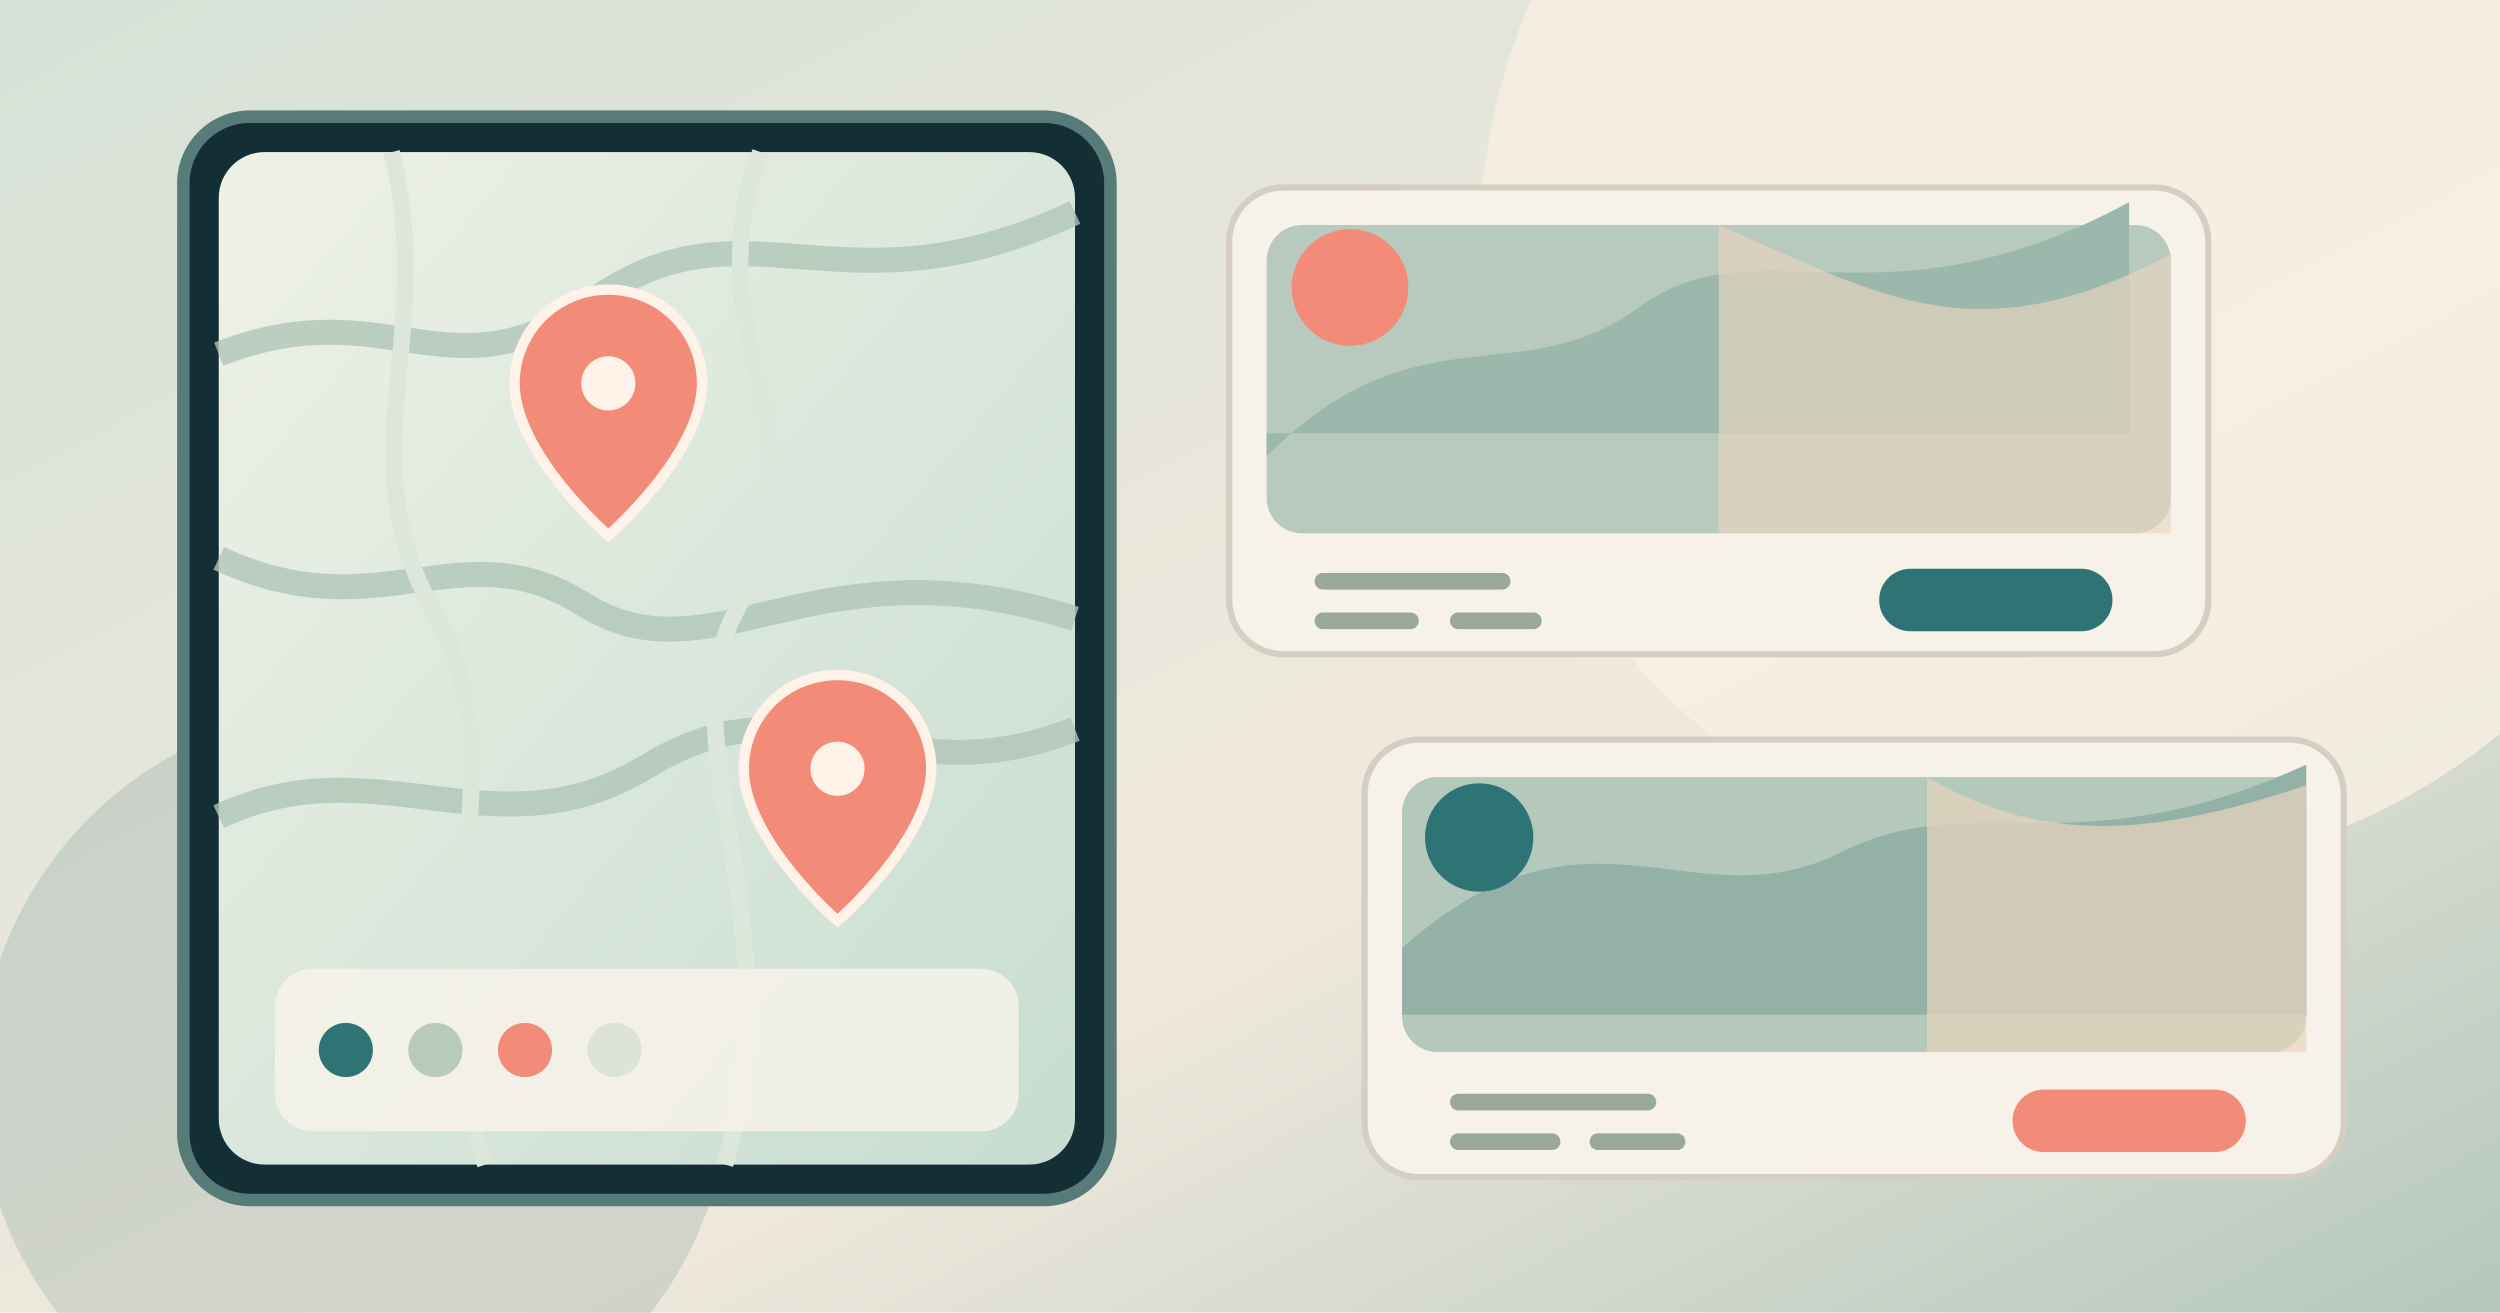
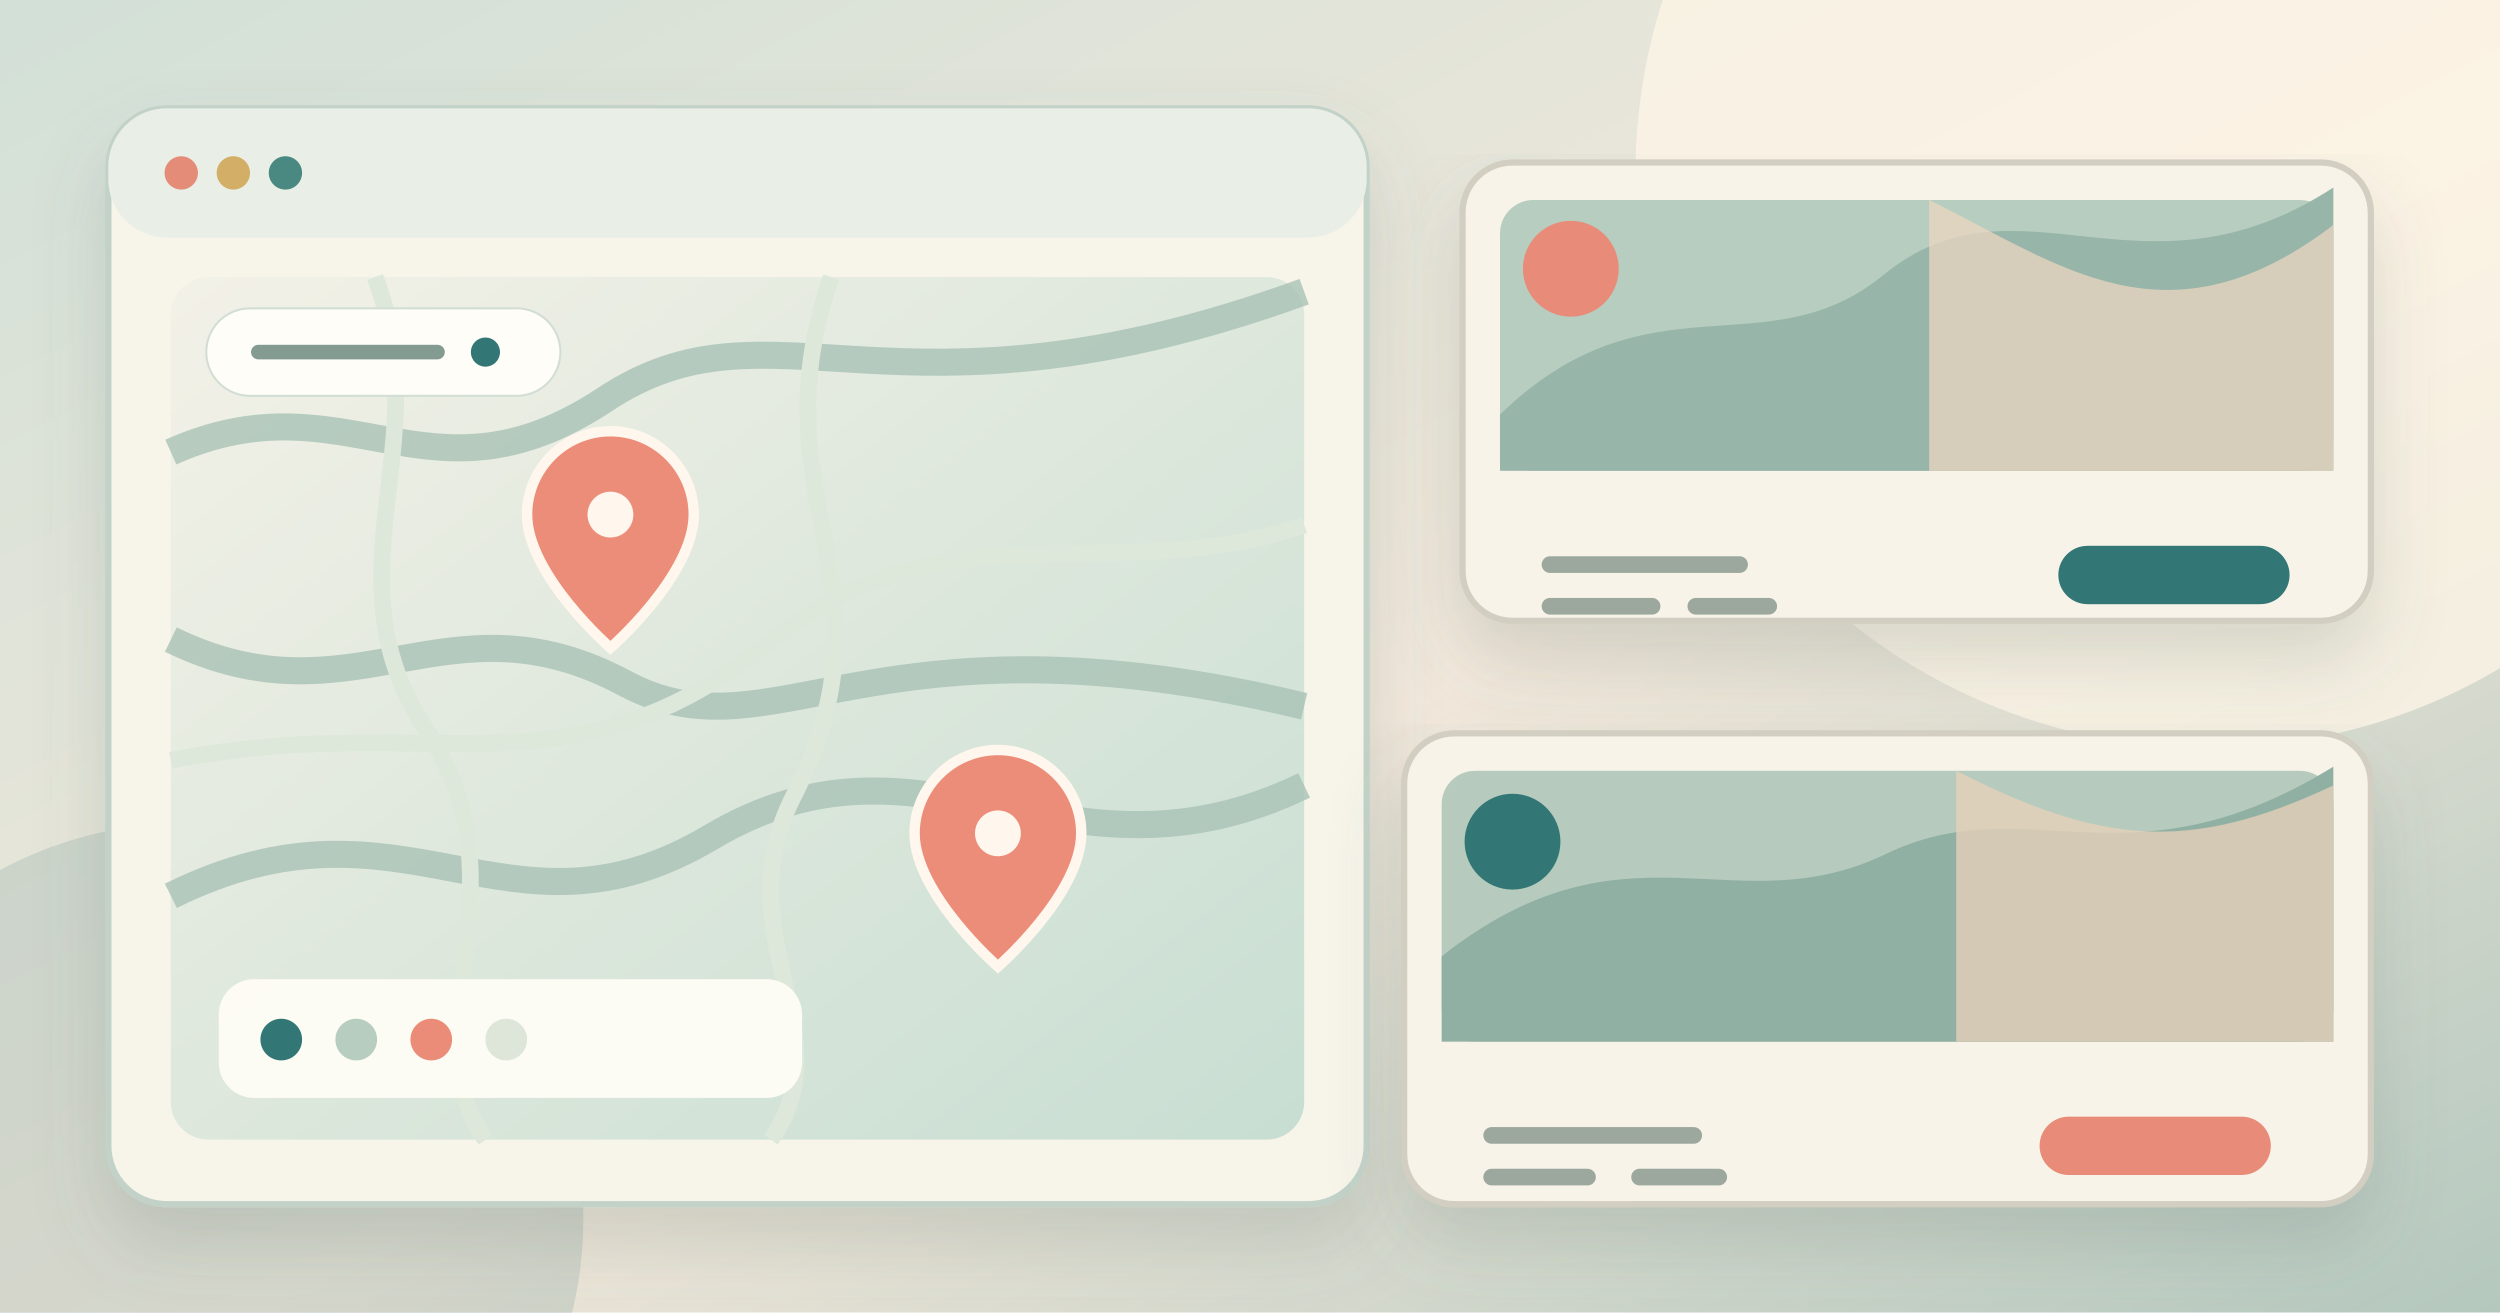
<svg xmlns="http://www.w3.org/2000/svg" viewBox="0 0 1200 630" fill="none">
  <defs>
    <linearGradient id="bg" x1="0" y1="0" x2="1" y2="1">
-       <stop stop-color="#D6E1D7" />
-       <stop offset=".6" stop-color="#F1E9DD" />
-       <stop offset="1" stop-color="#B4C7BD" />
+       <stop stop-color="#D2E0D7" />
+       <stop offset=".55" stop-color="#F2E8DB" />
+       <stop offset="1" stop-color="#B4C8BE" />
    </linearGradient>
    <linearGradient id="map" x1="0" y1="0" x2="1" y2="1">
-       <stop stop-color="#EFF1E6" />
-       <stop offset="1" stop-color="#C7DDD2" />
+       <stop stop-color="#F3F1E7" />
+       <stop offset="1" stop-color="#C8DED2" />
    </linearGradient>
+     <filter id="shadow" x="-10%" y="-10%" width="125%" height="140%">
+       <feDropShadow dx="0" dy="18" stdDeviation="17" flood-color="#56716B" flood-opacity=".2" />
+     </filter>
  </defs>
  <rect width="1200" height="630" fill="url(#bg)" />
-   <circle cx="1010" cy="120" r="300" fill="#F7F0E4" opacity=".8" />
-   <circle cx="170" cy="520" r="180" fill="#35686A" opacity=".16" />
-   <rect x="88" y="56" width="445" height="520" rx="32" fill="#132F35" stroke="#567B78" stroke-width="6" />
-   <rect x="105" y="73" width="411" height="486" rx="22" fill="url(#map)" />
-   <path d="M105 170c82-32 110 24 180-26 74-52 118 11 231-42M105 268c77 36 116-15 175 22 62 39 111-33 236 7M105 392c76-36 133 21 207-25 75-45 116 18 204-17" stroke="#AFC5B8" stroke-width="12" opacity=".8" />
-   <path d="M188 73c22 90-22 145 20 220 45 82-12 155 25 266M365 73c-34 91 36 134-11 219-35 63 28 146-6 267" stroke="#DDE6DB" stroke-width="8" />
-   <g fill="#F28B78" stroke="#FFF2E8" stroke-width="5">
-     <path d="M247 184c0-25 20-45 45-45s45 20 45 45c0 34-45 73-45 73s-45-39-45-73z" />
-     <path d="M357 369c0-25 20-45 45-45s45 20 45 45c0 34-45 73-45 73s-45-39-45-73z" />
+   <circle cx="1060" cy="84" r="275" fill="#FFF6E8" opacity=".72" />
+   <circle cx="90" cy="585" r="190" fill="#427B77" opacity=".16" />
+   <g filter="url(#shadow)">
+     <rect x="52" y="52" width="604" height="526" rx="28" fill="#F7F4EA" stroke="#C3D2C8" stroke-width="3" />
+     <rect x="52" y="52" width="604" height="62" rx="28" fill="#E9EFE7" />
+     <circle cx="87" cy="83" r="8" fill="#E58C78" />
+     <circle cx="112" cy="83" r="8" fill="#D2AE66" />
+     <circle cx="137" cy="83" r="8" fill="#4A8981" />
+     <rect x="82" y="133" width="544" height="414" rx="18" fill="url(#map)" />
+     <path d="M82 217c85-38 123 31 208-25 81-54 138 20 336-52M82 307c88 43 132-25 218 21 71 38 118-39 326 11M82 430c113-56 161 30 259-28 104-62 169 31 285-25" stroke="#A9C2B5" stroke-width="13" opacity=".8" />
+     <path d="M180 133c31 81-25 143 25 218 49 74-9 145 28 196M399 133c-37 106 34 147-18 249-34 66 25 115-11 165M82 365c127-25 190 22 289-58 84-67 166-24 255-55" stroke="#DDE7DA" stroke-width="8" />
+     <g fill="#EC8D79" stroke="#FFF7EE" stroke-width="5">
+       <path d="M253 247c0-22 18-40 40-40s40 18 40 40c0 29-40 64-40 64s-40-35-40-64z" />
+       <path d="M439 400c0-22 18-40 40-40s40 18 40 40c0 29-40 64-40 64s-40-35-40-64z" />
+     </g>
+     <circle cx="293" cy="247" r="11" fill="#FFF7EE" />
+     <circle cx="479" cy="400" r="11" fill="#FFF7EE" />
+     <rect x="105" y="470" width="280" height="57" rx="17" fill="#FFFDF6" fill-opacity=".92" />
+     <circle cx="135" cy="499" r="10" fill="#327775" />
+     <circle cx="171" cy="499" r="10" fill="#B6CDBF" />
+     <circle cx="207" cy="499" r="10" fill="#EA8C78" />
+     <circle cx="243" cy="499" r="10" fill="#DDE6D9" />
+     <rect x="99" y="148" width="170" height="42" rx="21" fill="#FFFDF8" stroke="#D2DED5" />
+     <path d="M124 169h86" stroke="#839B91" stroke-width="7" stroke-linecap="round" />
+     <circle cx="233" cy="169" r="7" fill="#327775" />
  </g>
-   <circle cx="292" cy="184" r="13" fill="#FFF2E8" />
-   <circle cx="402" cy="369" r="13" fill="#FFF2E8" />
-   <rect x="132" y="465" width="357" height="78" rx="18" fill="#F5F2E9" fill-opacity=".9" />
-   <circle cx="166" cy="504" r="13" fill="#2F7475" />
-   <circle cx="209" cy="504" r="13" fill="#B8CABB" />
-   <circle cx="252" cy="504" r="13" fill="#F28B78" />
-   <circle cx="295" cy="504" r="13" fill="#DDE3D8" />
-   <g transform="translate(590 90)">
-     <rect x="0" y="0" width="470" height="224" rx="26" fill="#F7F2E9" stroke="#D4CFC2" stroke-width="3" />
-     <rect x="18" y="18" width="434" height="148" rx="17" fill="#B8C9BE" />
-     <path d="M18 129c72-72 121-30 178-71 58-43 116 14 236-51v111H18z" fill="#9CB8AD" />
-     <path d="M235 18c80 35 124 63 217 14v134H235z" fill="#EBD5C0" opacity=".65" />
-     <circle cx="58" cy="48" r="28" fill="#F28B78" />
-     <path d="M45 189h86M45 208h42M110 208h36" stroke="#9AA79B" stroke-width="8" stroke-linecap="round" />
-     <rect x="312" y="183" width="112" height="30" rx="15" fill="#2F7475" />
+   <g filter="url(#shadow)" transform="translate(702 78)">
+     <rect width="436" height="220" rx="24" fill="#F8F3E9" stroke="#D2CEC1" stroke-width="3" />
+     <rect x="18" y="18" width="400" height="130" rx="16" fill="#B7CDBF" />
+     <path d="M18 121c71-69 128-21 184-67 65-53 124 18 216-42v136H18z" fill="#97B5A9" />
+     <path d="M224 18c63 31 114 73 194 12v118H224z" fill="#EBD7C0" opacity=".75" />
+     <circle cx="52" cy="51" r="23" fill="#E88B78" />
+     <path d="M42 193h91M42 213h49M112 213h35" stroke="#9CA89D" stroke-width="8" stroke-linecap="round" />
+     <rect x="286" y="184" width="111" height="28" rx="14" fill="#327775" />
  </g>
-   <g transform="translate(655 355)">
-     <rect width="470" height="210" rx="26" fill="#F7F2E9" stroke="#D4CFC2" stroke-width="3" />
-     <rect x="18" y="18" width="434" height="132" rx="17" fill="#B5C8BC" />
-     <path d="M18 100c90-80 139-10 211-46 63-32 112 9 223-42v120H18z" fill="#94B1A7" />
-     <path d="M270 18c61 36 118 25 182 4v128H270z" fill="#EAD4BD" opacity=".7" />
-     <circle cx="55" cy="47" r="26" fill="#2F7475" />
-     <path d="M45 174h91M45 193h45M112 193h38" stroke="#9AA79B" stroke-width="8" stroke-linecap="round" />
-     <rect x="311" y="168" width="112" height="30" rx="15" fill="#F28B78" />
+   <g filter="url(#shadow)" transform="translate(674 352)">
+     <rect width="464" height="226" rx="24" fill="#F8F3E9" stroke="#D2CEC1" stroke-width="3" />
+     <rect x="18" y="18" width="428" height="130" rx="16" fill="#B6CBBE" />
+     <path d="M18 107c89-70 140-14 213-49 68-33 116 19 215-42v132H18z" fill="#91B0A4" />
+     <path d="M265 18c69 35 111 40 181 7v123H265z" fill="#E9D1B9" opacity=".75" />
+     <circle cx="52" cy="52" r="23" fill="#327775" />
+     <path d="M42 193h97M42 213h46M113 213h38" stroke="#9CA89D" stroke-width="8" stroke-linecap="round" />
+     <rect x="305" y="184" width="111" height="28" rx="14" fill="#E88B78" />
  </g>
</svg>
